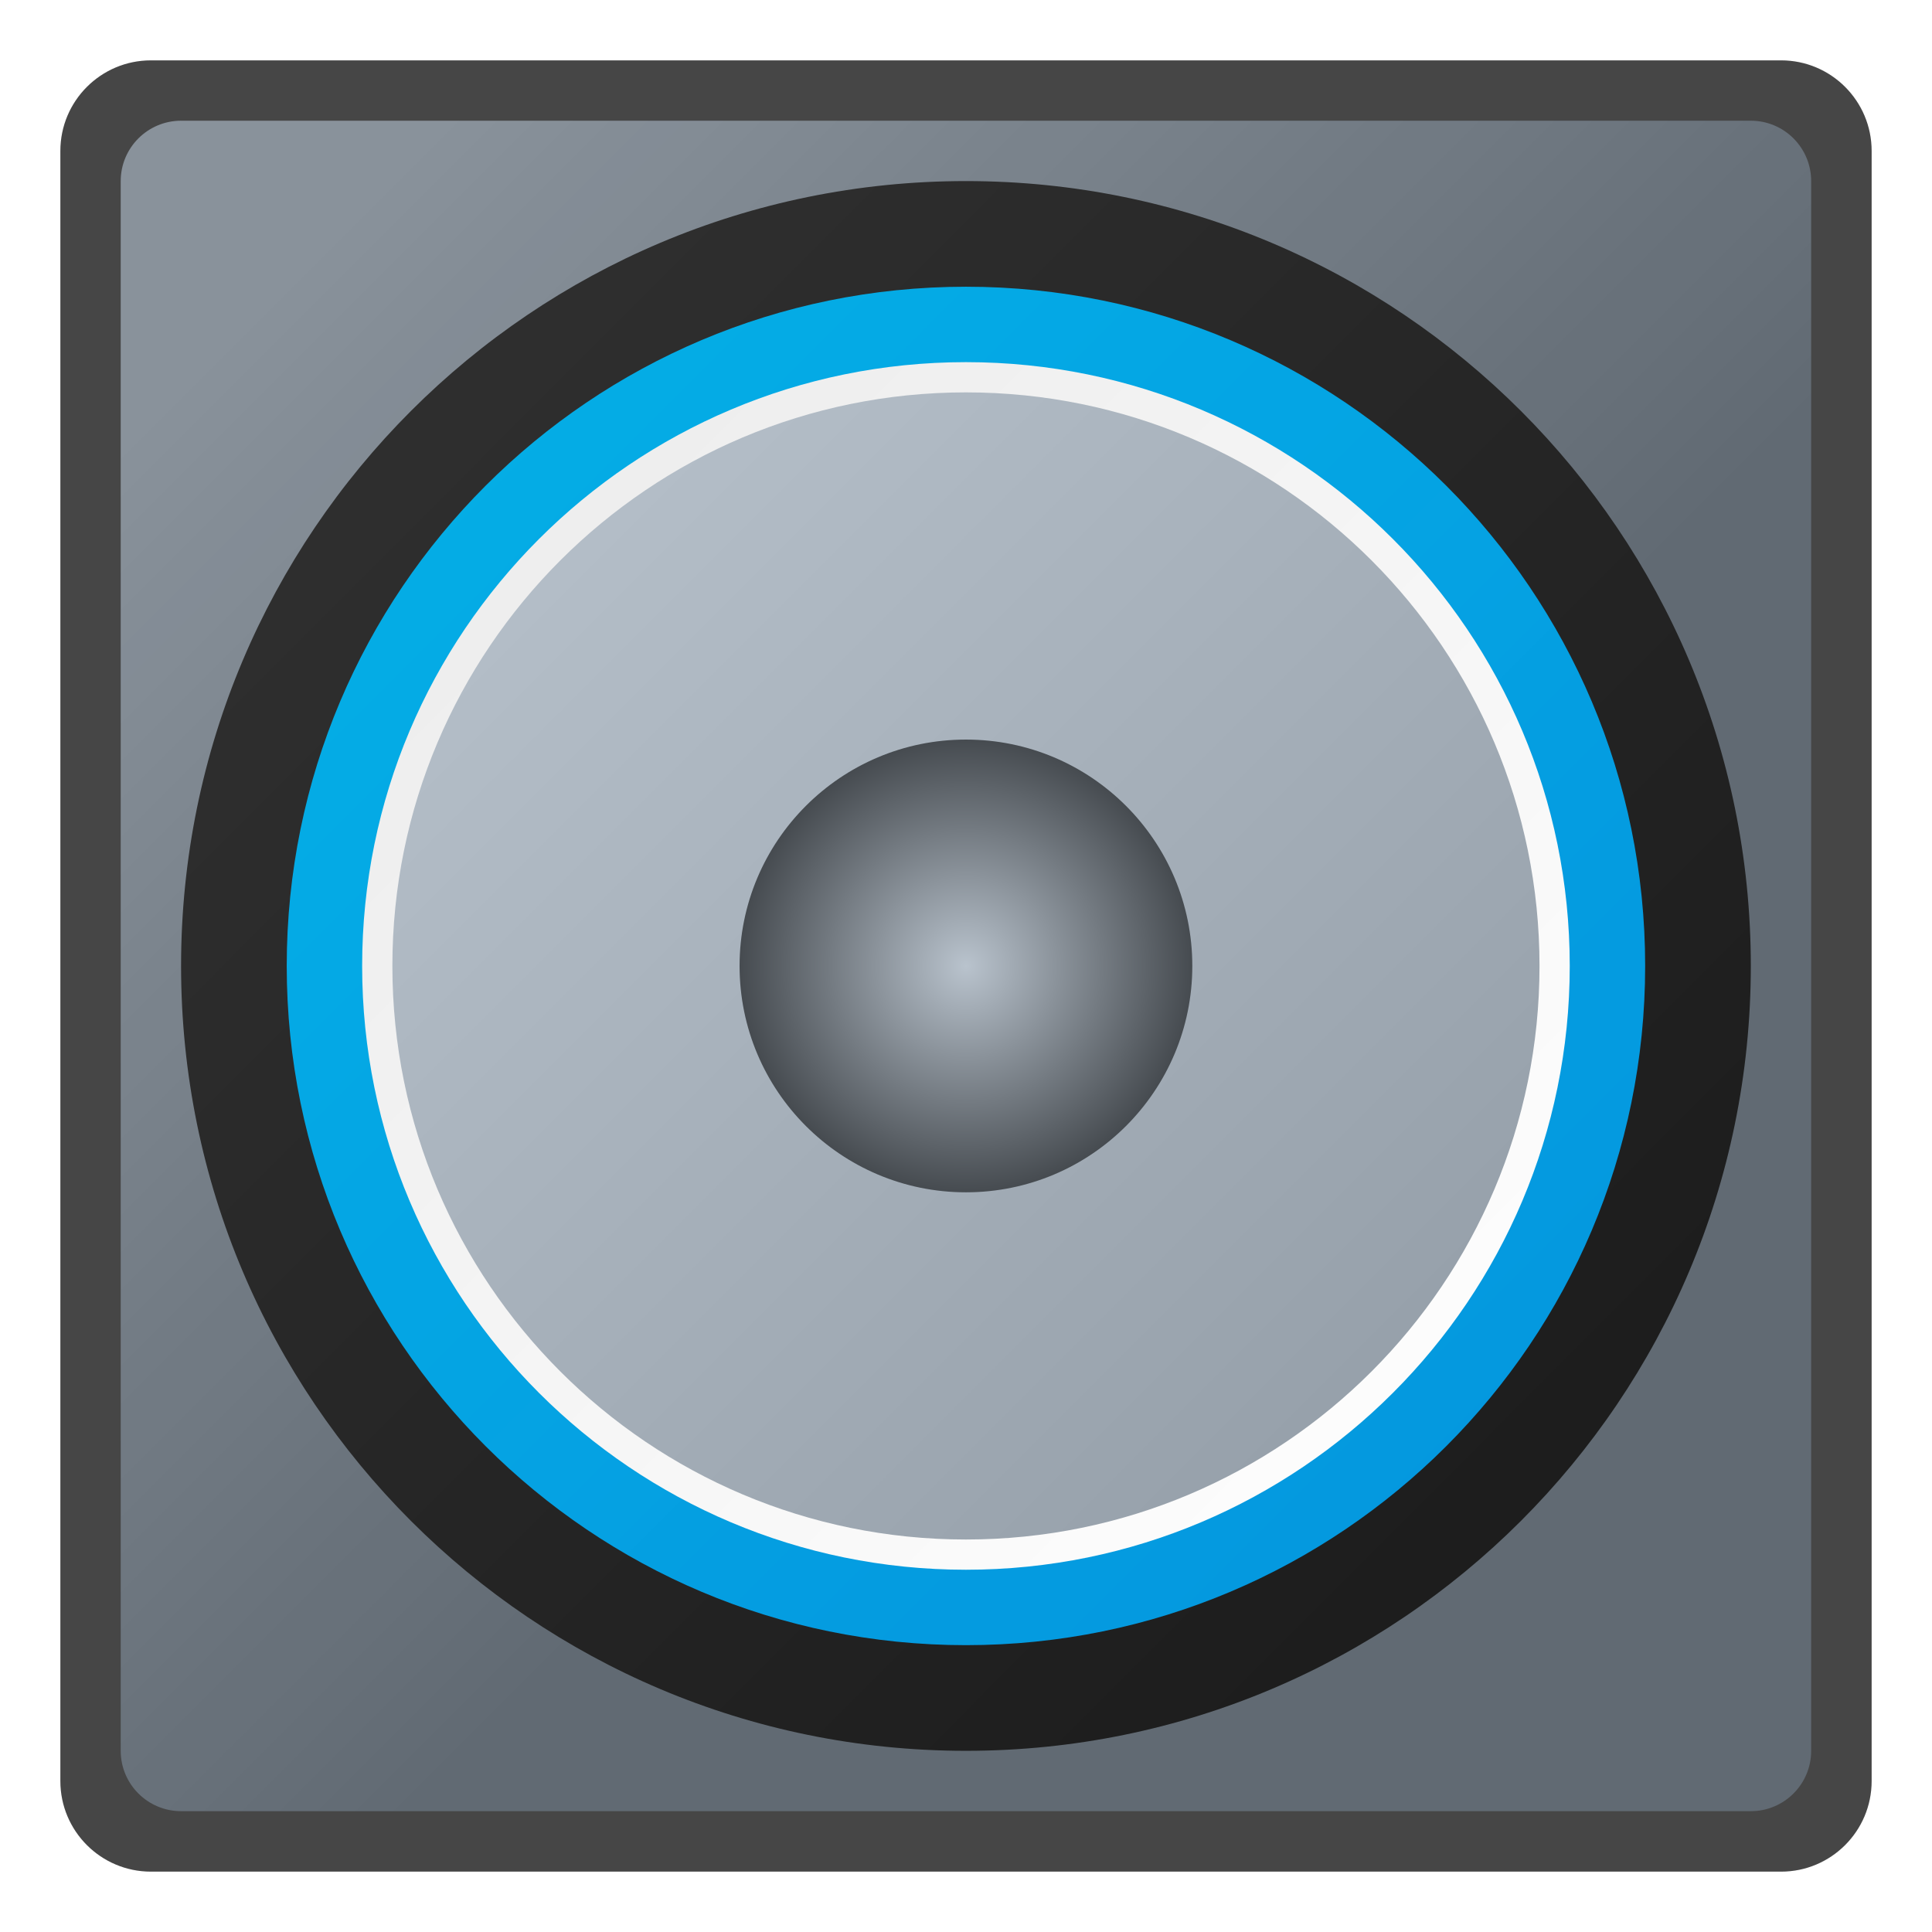
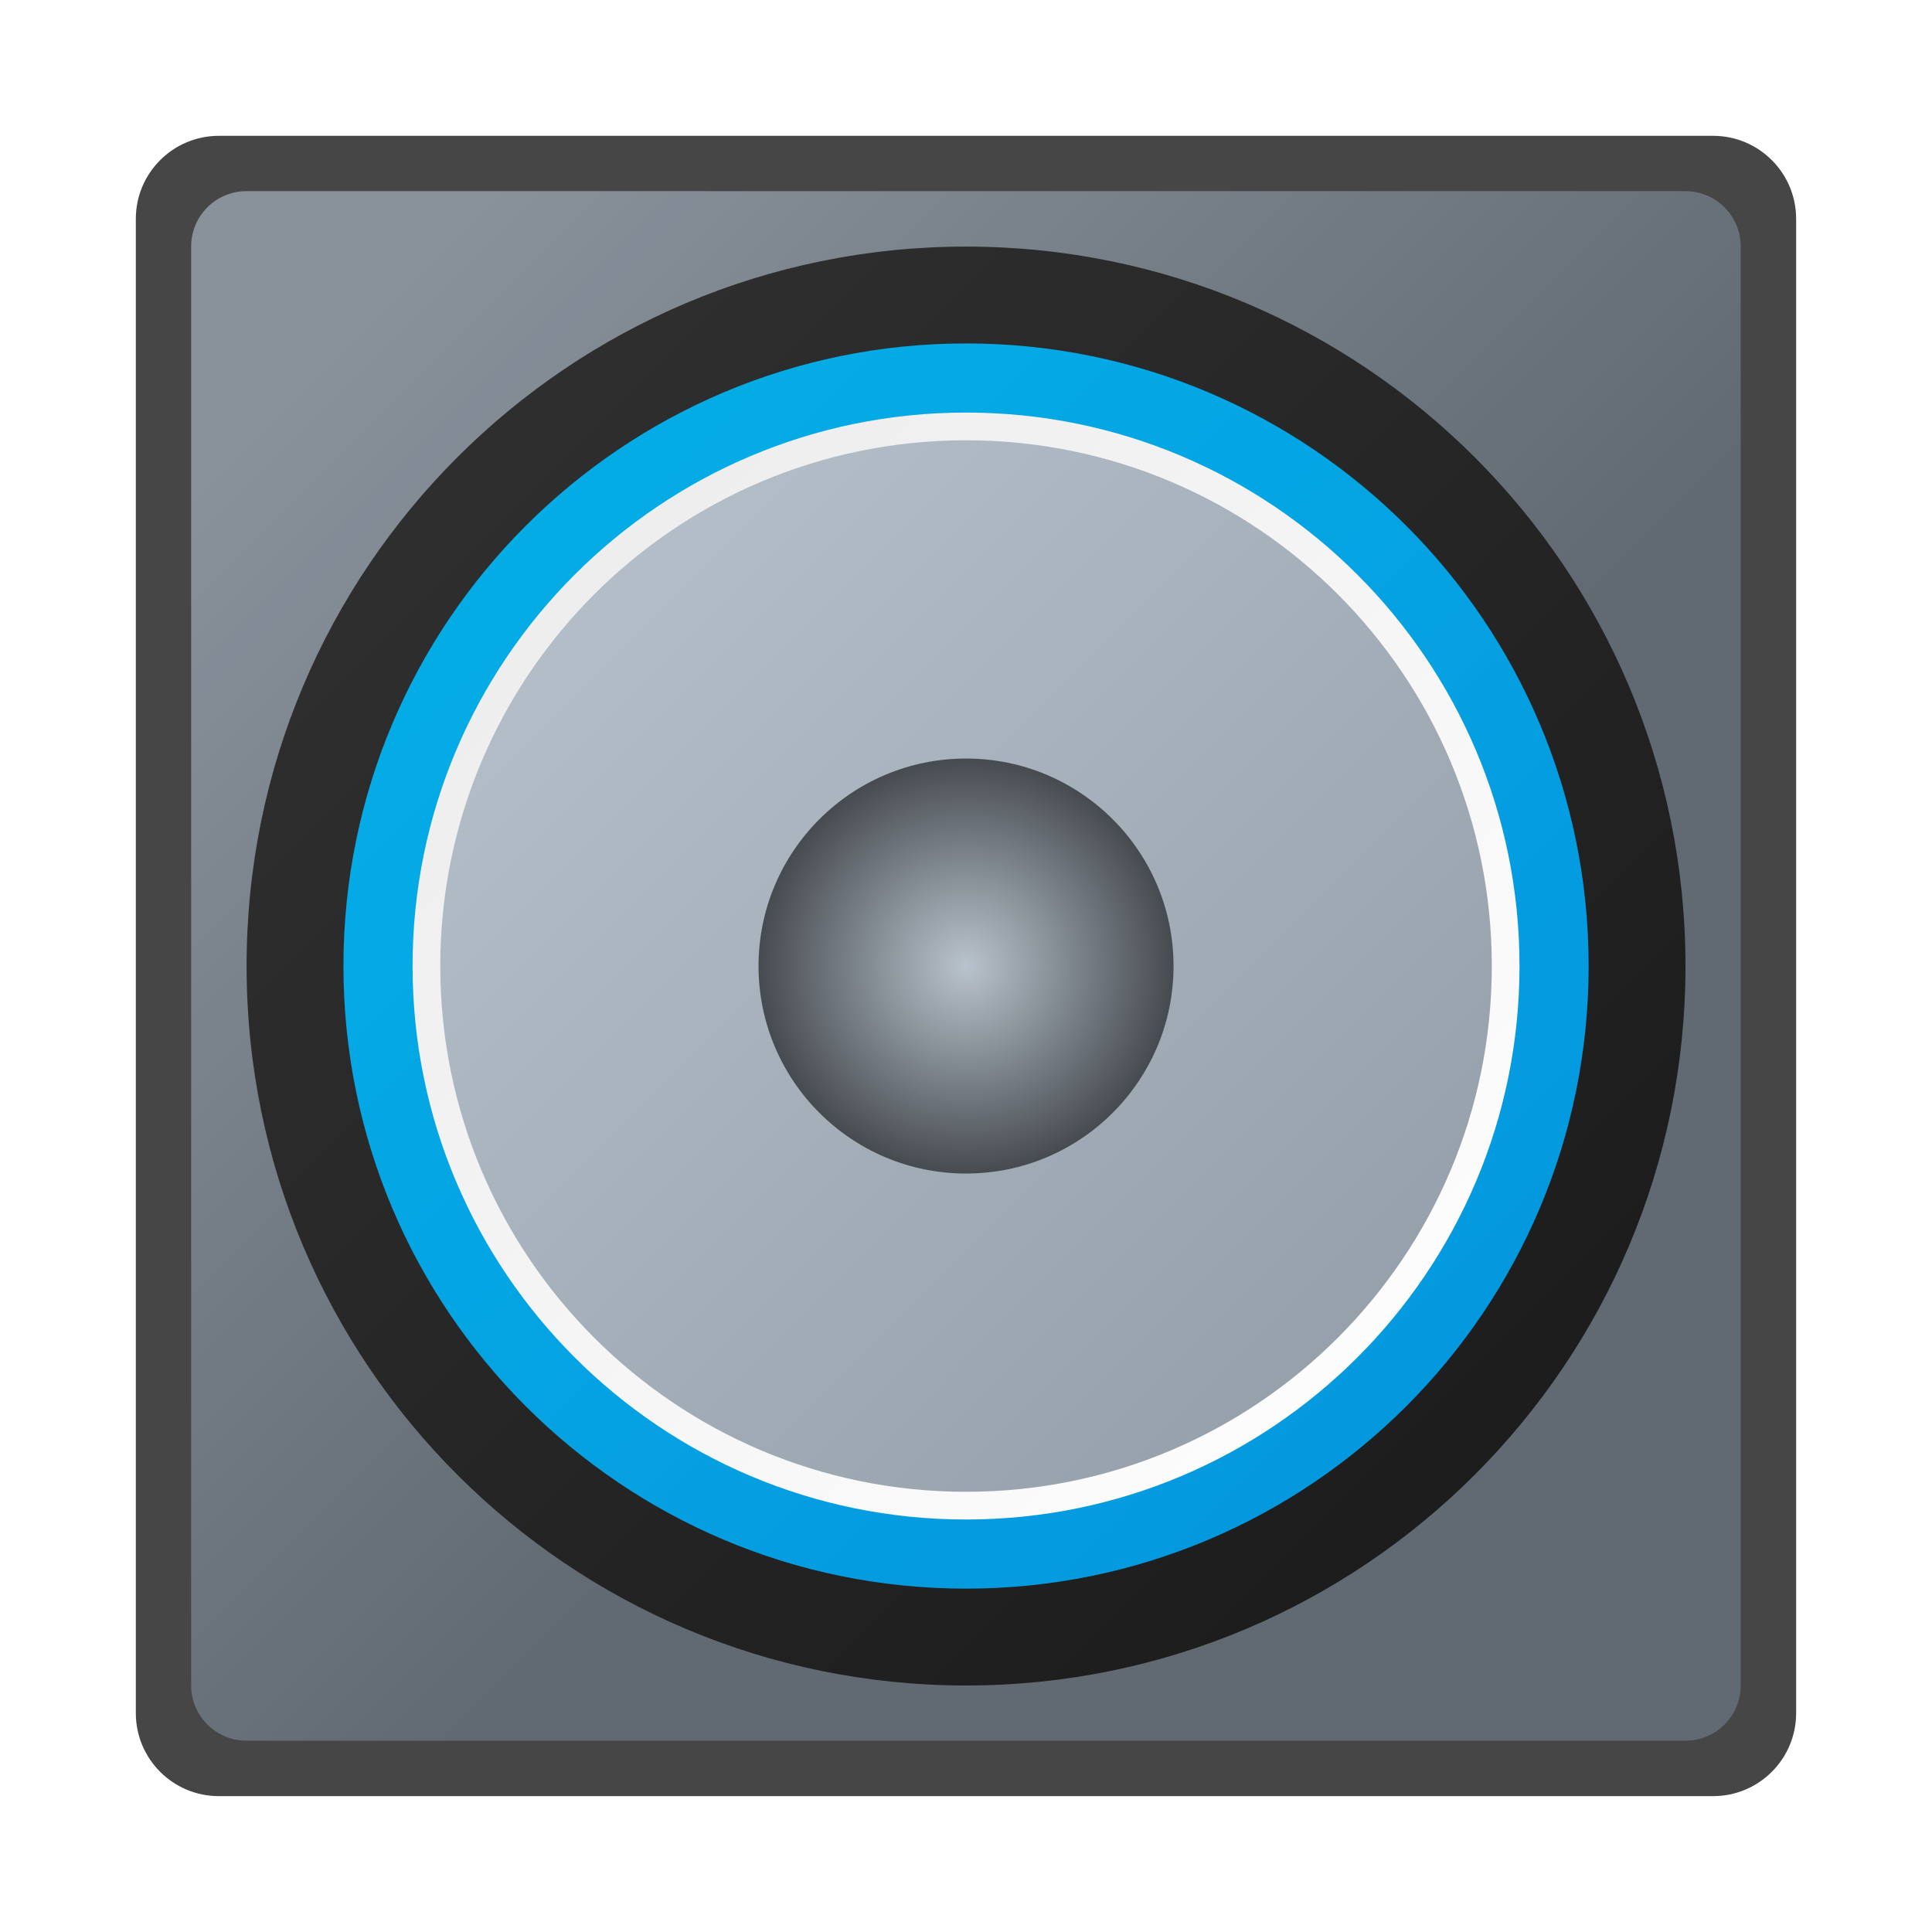
- <svg xmlns="http://www.w3.org/2000/svg" xmlns:xlink="http://www.w3.org/1999/xlink" width="64" height="64" enable-background="new" version="1.1" viewBox="0 0 16.933 16.933">
-   <defs>
+ <svg xmlns="http://www.w3.org/2000/svg" xmlns:xlink="http://www.w3.org/1999/xlink" width="64" height="64" enable-background="new" version="1.1" viewBox="0 0 16.933 16.933" id="svg52">
+   <defs id="defs36">
    <linearGradient id="linearGradient1368" x1="-150.42" x2="-150.42" y1="73.048" y2="-7.186" gradientTransform="matrix(.72563 -.19443 .19443 .72563 134.78 -21.005)" gradientUnits="userSpaceOnUse">
-       <stop stop-color="#323232" offset="0" />
-       <stop stop-color="#191919" offset="1" />
+       <stop stop-color="#323232" offset="0" id="stop4" />
+       <stop stop-color="#191919" offset="1" id="stop6" />
    </linearGradient>
    <linearGradient id="linearGradient1333" x1=".529" x2="16.404" y1=".529" y2="16.404" gradientUnits="userSpaceOnUse" xlink:href="#linearGradient1368" />
-     <linearGradient id="linearGradient1343" x1="3.292" x2="13.876" y1="3.057" y2="13.64" gradientTransform="matrix(1.125 0 0 1.125 -1.0583 -1.0583)" gradientUnits="userSpaceOnUse">
-       <stop stop-color="#00bffb" offset="0" />
-       <stop stop-color="#01a1f3" offset="1" />
+     <linearGradient id="linearGradient1343" x1="3.292" x2="13.876" y1="3.057" y2="13.64" gradientTransform="matrix(1.125,0,0,1.125,-1.0583,-1.0583)" gradientUnits="userSpaceOnUse">
+       <stop stop-color="#00bffb" offset="0" id="stop10" />
+       <stop stop-color="#01a1f3" offset="1" id="stop12" />
    </linearGradient>
-     <linearGradient id="linearGradient1351" x1="1.058" x2="15.875" y1="1.058" y2="15.875" gradientTransform="matrix(.4915 0 0 .4915 -16.396 20.275)" gradientUnits="userSpaceOnUse">
-       <stop stop-color="#909aa4" offset="0" />
-       <stop stop-color="#646e78" offset="1" />
+     <linearGradient id="linearGradient1351" x1="1.058" x2="15.875" y1="1.058" y2="15.875" gradientTransform="matrix(0.4915,0,0,0.4915,-16.396,20.275)" gradientUnits="userSpaceOnUse">
+       <stop stop-color="#909aa4" offset="0" id="stop15" />
+       <stop stop-color="#646e78" offset="1" id="stop17" />
    </linearGradient>
    <linearGradient id="linearGradient1373" x1="3.204" x2="13.723" y1="3.21" y2="13.717" gradientTransform="translate(-2.119e-6)" gradientUnits="userSpaceOnUse">
-       <stop stop-color="#ebebeb" offset="0" />
-       <stop stop-color="#fff" offset="1" />
+       <stop stop-color="#ebebeb" offset="0" id="stop20" />
+       <stop stop-color="#fff" offset="1" id="stop22" />
    </linearGradient>
-     <linearGradient id="linearGradient1381" x1="1.924" x2="15.009" y1="1.937" y2="14.996" gradientTransform="matrix(1.04 0 0 1.04 -.33866 -.33866)" gradientUnits="userSpaceOnUse" xlink:href="#linearGradient1368" />
-     <linearGradient id="linearGradient1385" x1="3.292" x2="13.876" y1="3.057" y2="13.64" gradientTransform="matrix(.95 0 0 .95 .42332 .42333)" gradientUnits="userSpaceOnUse">
-       <stop stop-color="#b9c3cd" offset="0" />
-       <stop stop-color="#919ba5" offset="1" />
+     <linearGradient id="linearGradient1381" x1="1.924" x2="15.009" y1="1.937" y2="14.996" gradientTransform="matrix(1.04,0,0,1.04,-0.33866,-0.33866)" gradientUnits="userSpaceOnUse" xlink:href="#linearGradient1368" />
+     <linearGradient id="linearGradient1385" x1="3.292" x2="13.876" y1="3.057" y2="13.64" gradientTransform="matrix(0.95,0,0,0.95,0.42332,0.42333)" gradientUnits="userSpaceOnUse">
+       <stop stop-color="#b9c3cd" offset="0" id="stop26" />
+       <stop stop-color="#919ba5" offset="1" id="stop28" />
    </linearGradient>
-     <radialGradient id="radialGradient899" cx="-6.285" cy="5.918" r="1.984" gradientTransform="translate(14.752 2.5487)" gradientUnits="userSpaceOnUse">
-       <stop stop-color="#b9c3cd" offset="0" />
-       <stop stop-color="#464b50" offset="1" />
+     <radialGradient id="radialGradient899" cx="-6.285" cy="5.918" r="1.984" gradientTransform="translate(14.752,2.5487)" gradientUnits="userSpaceOnUse">
+       <stop stop-color="#b9c3cd" offset="0" id="stop31" />
+       <stop stop-color="#464b50" offset="1" id="stop33" />
    </radialGradient>
  </defs>
-   <rect x=".529" y=".529" width="15.875" height="15.875" ry=".794" fill="url(#linearGradient1333)" opacity=".9" />
-   <rect x="1.058" y="1.058" width="14.816" height="14.816" ry=".529" fill="url(#linearGradient1351)" opacity=".9" />
-   <circle cx="8.466" cy="8.466" r="6.879" fill="url(#linearGradient1381)" />
-   <circle cx="8.466" cy="8.466" r="5.953" fill="url(#linearGradient1343)" opacity=".9" />
-   <circle cx="8.466" cy="8.466" r="5.292" fill="url(#linearGradient1373)" />
-   <circle cx="8.466" cy="8.466" r="5.027" fill="url(#linearGradient1385)" />
-   <circle cx="8.466" cy="8.466" r="1.984" fill="url(#radialGradient899)" />
+   <g id="g886" transform="matrix(0.9166486,0,0,0.9166486,0.7055478,0.7055478)">
+     <rect x="0.529" y="0.529" width="15.875" height="15.875" ry="0.794" fill="url(#linearGradient1333)" opacity="0.9" id="rect38" style="fill:url(#linearGradient1333)" />
+     <rect x="1.058" y="1.058" width="14.816" height="14.816" ry="0.529" fill="url(#linearGradient1351)" opacity="0.9" id="rect40" style="fill:url(#linearGradient1351)" />
+     <circle cx="8.467" cy="8.467" r="6.879" fill="url(#linearGradient1381)" id="circle42" style="fill:url(#linearGradient1381)" />
+     <circle cx="8.467" cy="8.467" r="5.953" fill="url(#linearGradient1343)" opacity="0.9" id="circle44" style="fill:url(#linearGradient1343)" />
+     <circle cx="8.467" cy="8.467" r="5.292" fill="url(#linearGradient1373)" id="circle46" style="fill:url(#linearGradient1373)" />
+     <circle cx="8.467" cy="8.467" r="5.027" fill="url(#linearGradient1385)" id="circle48" style="fill:url(#linearGradient1385)" />
+     <circle cx="8.467" cy="8.467" r="1.984" fill="url(#radialGradient899)" id="circle50" style="fill:url(#radialGradient899)" />
+   </g>
</svg>
